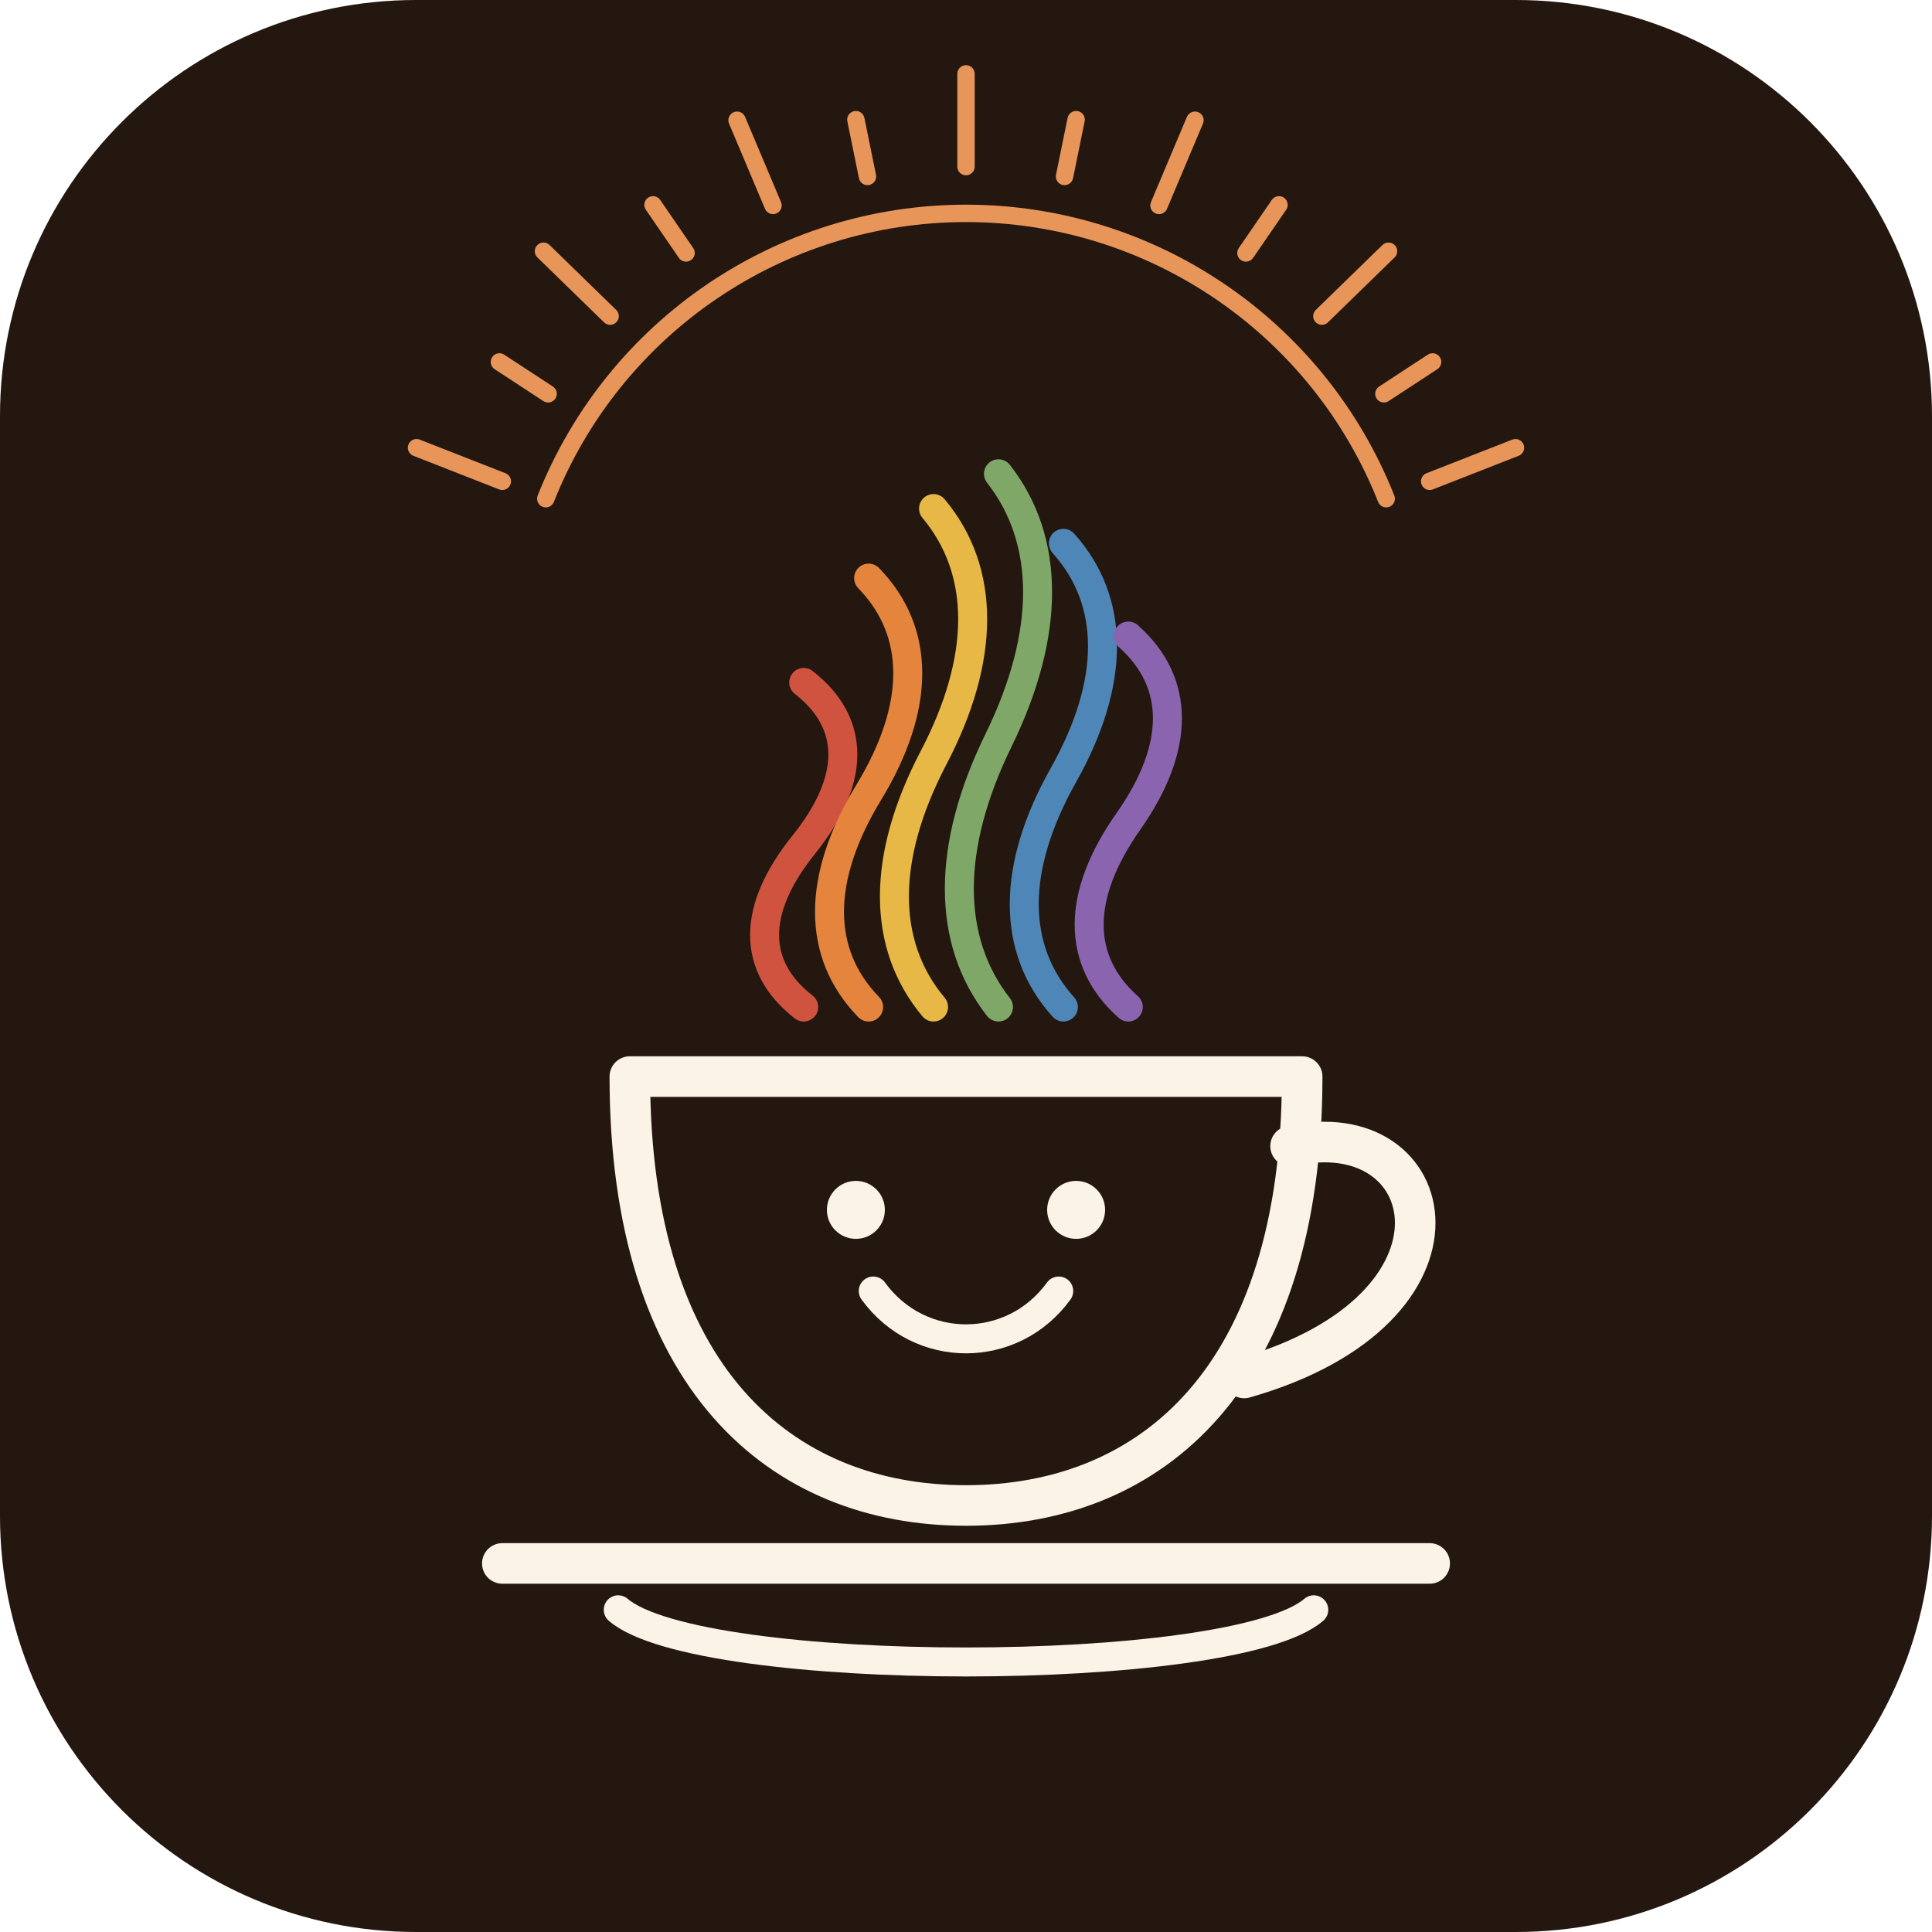
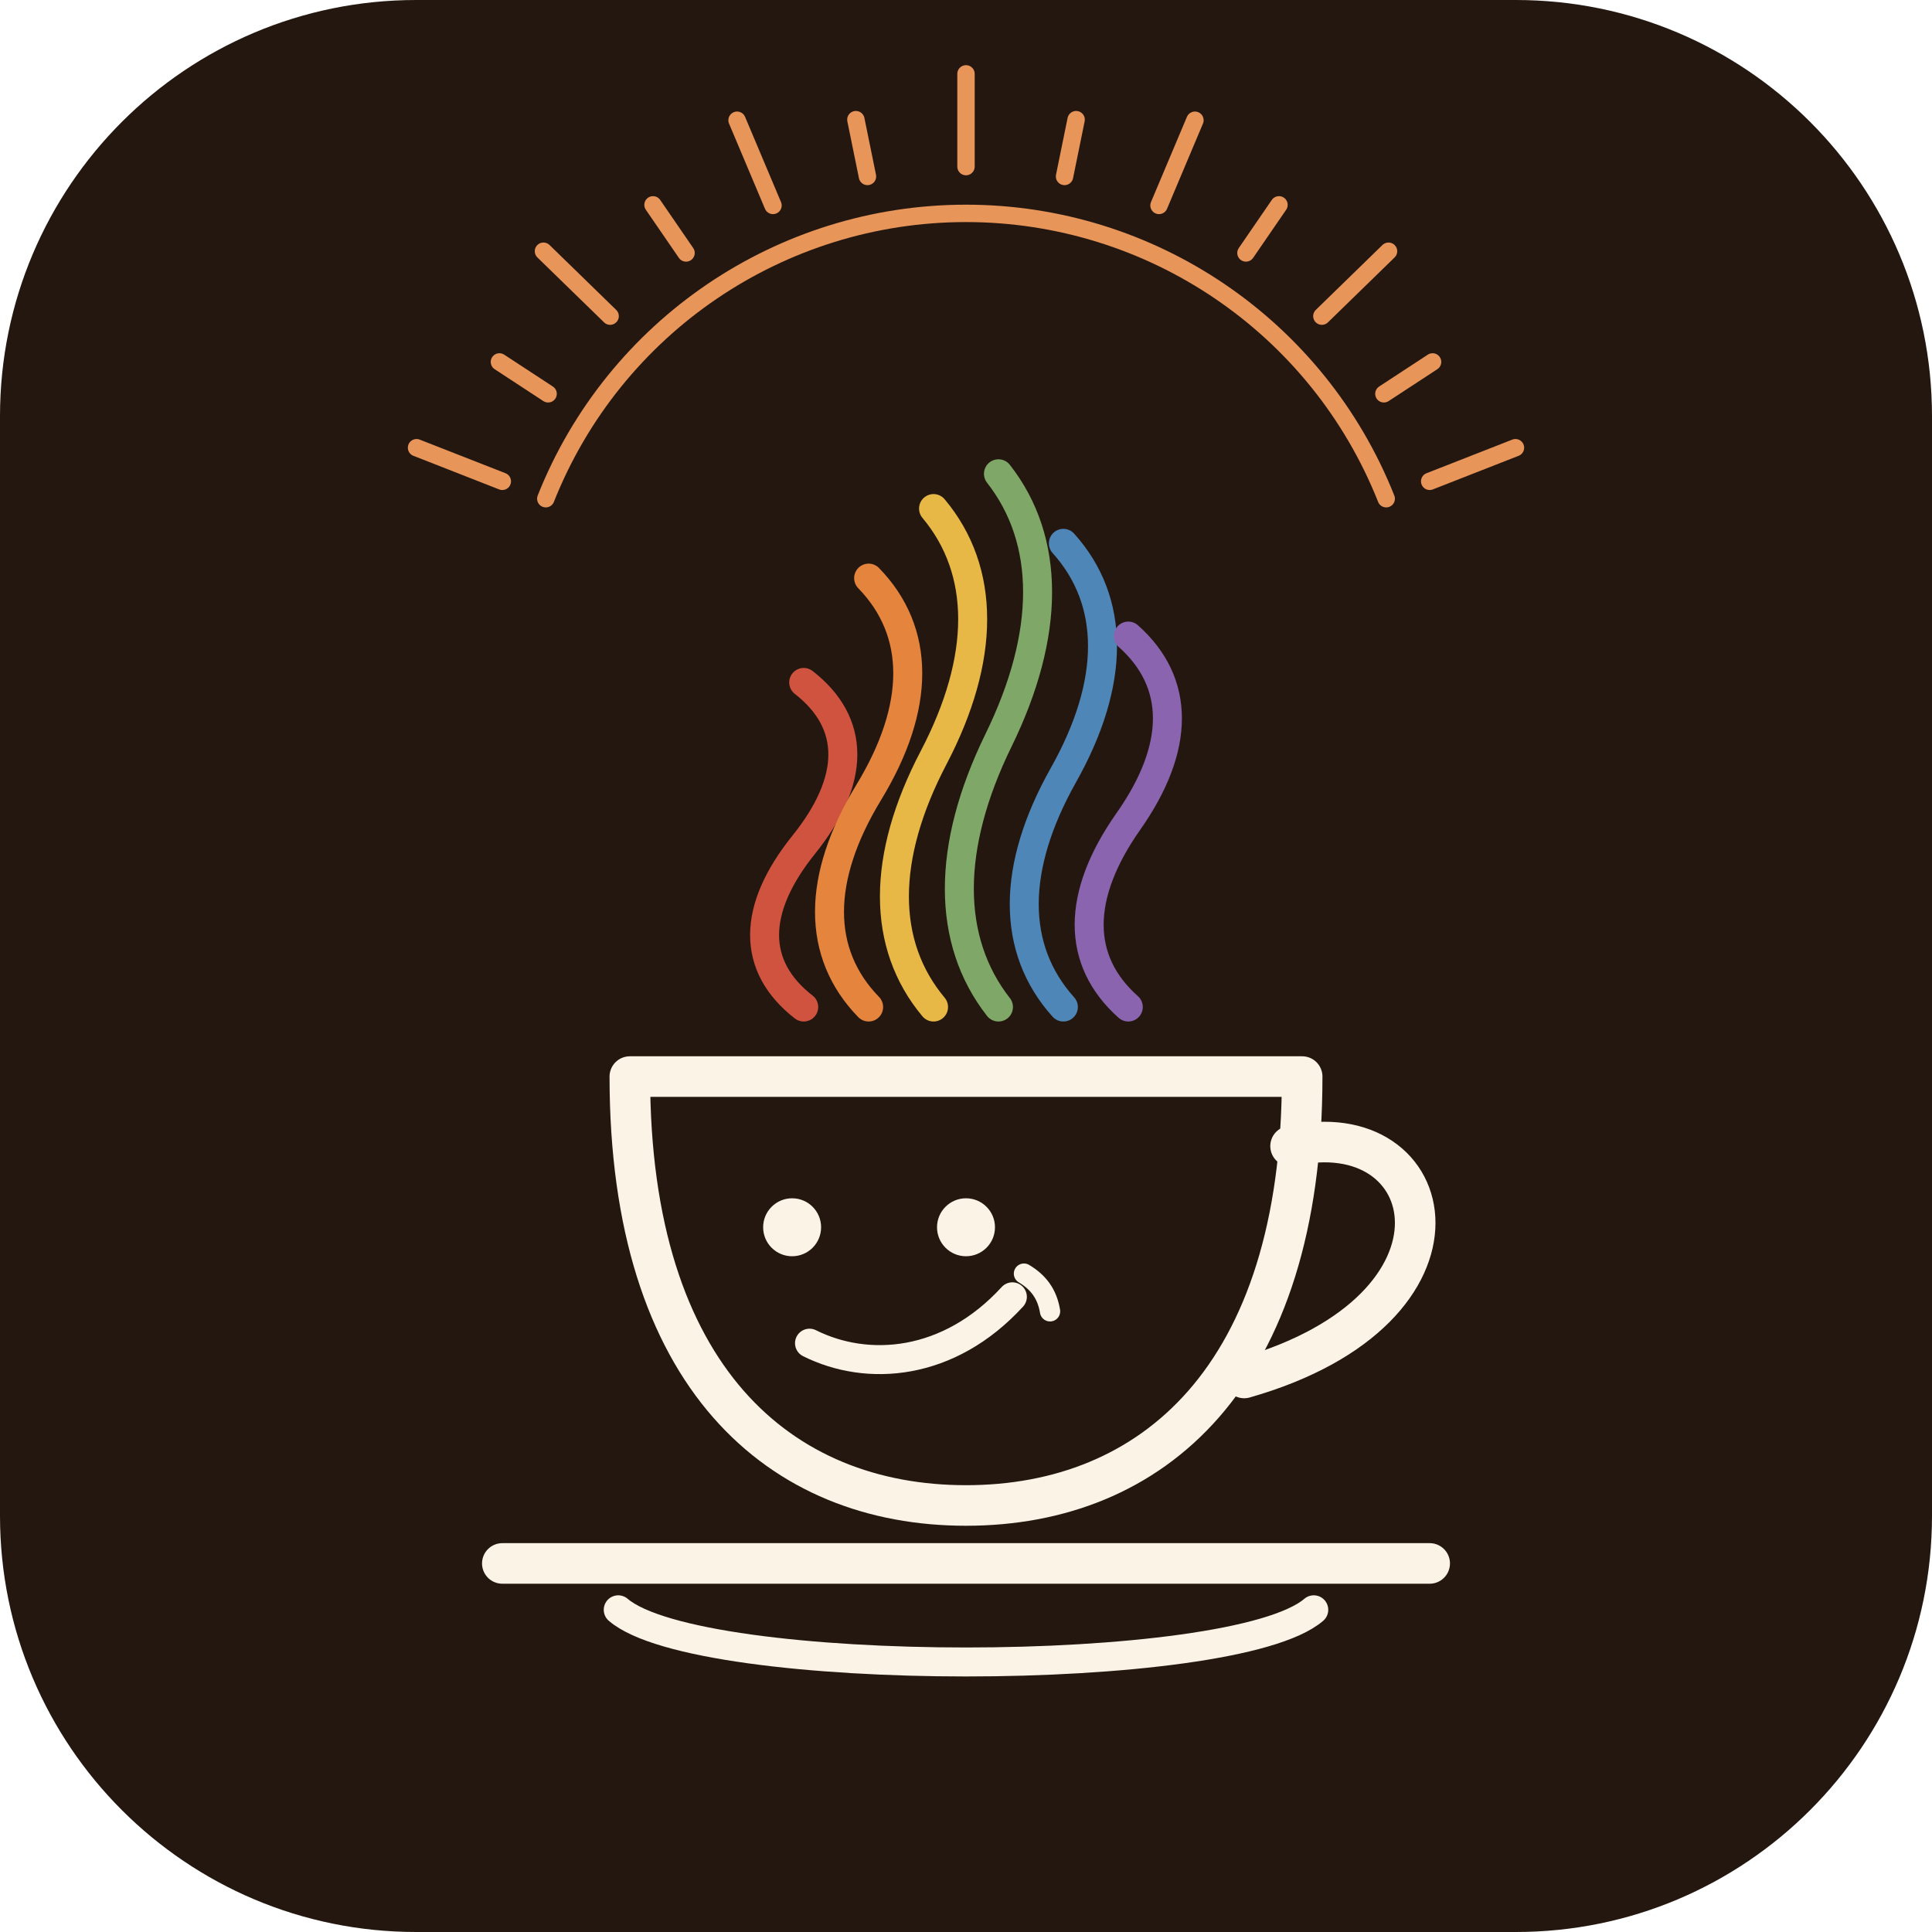
<svg xmlns="http://www.w3.org/2000/svg" viewBox="0 0 260 260" width="260" height="260">
  <rect width="260" height="260" rx="56" fill="#24170F" />
  <g transform="translate(13 -8) scale(.78)">
    <path d="M77.5 96.3A78 78 0 0 1 222.5 96.3" fill="none" stroke="#E8955A" stroke-width="3" stroke-linecap="round" />
    <path d="M70.0 93.3L55.2 87.5M77.9 78.2L69.5 72.7M88.6 64.8L77.1 53.6M101.7 53.9L96.0 45.6M116.7 45.7L110.5 31.0M133.0 40.7L131.0 30.9M150.0 39.0L150.0 23.0M167.0 40.7L169.0 30.9M183.3 45.7L189.5 31.0M198.3 53.9L204.0 45.6M211.4 64.8L222.9 53.6M222.1 78.2L230.5 72.7M230.0 93.3L244.8 87.5" stroke="#E8955A" stroke-width="3" stroke-linecap="round" />
    <path d="M122.0 184c-9 -7 -9 -16.8 0 -28s9 -21 0 -28" fill="none" stroke="#D0533F" stroke-width="5" stroke-linecap="round" />
    <path d="M133.2 184c-9 -9.25 -9 -22.2 0 -37s9 -27.75 0 -37" fill="none" stroke="#E5853D" stroke-width="5" stroke-linecap="round" />
    <path d="M144.4 184c-9 -10.75 -9 -25.8 0 -43s9 -32.25 0 -43" fill="none" stroke="#E8B847" stroke-width="5" stroke-linecap="round" />
    <path d="M155.6 184c-9 -11.5 -9 -27.6 0 -46s9 -34.5 0 -46" fill="none" stroke="#7FA868" stroke-width="5" stroke-linecap="round" />
    <path d="M166.8 184c-9 -10 -9 -24 0 -40s9 -30 0 -40" fill="none" stroke="#4F86B8" stroke-width="5" stroke-linecap="round" />
    <path d="M178.0 184c-9 -8 -9 -19.2 0 -32s9 -24 0 -32" fill="none" stroke="#8A64AE" stroke-width="5" stroke-linecap="round" />
    <path d="M92 196H208C208 248 182 270 150 270S92 248 92 196Z" fill="#24170F" stroke="#FBF3E6" stroke-width="7" stroke-linejoin="round" />
-     <circle cx="131" cy="219" r="5" fill="#FBF3E6" />
-     <circle cx="169" cy="219" r="5" fill="#FBF3E6" />
-     <path d="M134 233c8 11 24 11 32 0" fill="none" stroke="#FBF3E6" stroke-width="5" stroke-linecap="round" />
+     <circle cx="120" cy="222" r="5" fill="#FBF3E6" />
+     <circle cx="150" cy="222" r="5" fill="#FBF3E6" />
+     <path d="M123 242c10 5 24 4 35-8" fill="none" stroke="#FBF3E6" stroke-width="5" stroke-linecap="round" />
+     <path d="M160 230c2.5 1.5 4 3.5 4.5 6.5" fill="none" stroke="#FBF3E6" stroke-width="3.5" stroke-linecap="round" />
    <path d="M206 208c26-6 34 28-8 40" fill="none" stroke="#FBF3E6" stroke-width="7" stroke-linecap="round" />
    <path d="M70 280H230" stroke="#FBF3E6" stroke-width="7" stroke-linecap="round" />
    <path d="M90 288c14 12 106 12 120 0" fill="none" stroke="#FBF3E6" stroke-width="5" stroke-linecap="round" />
  </g>
</svg>
